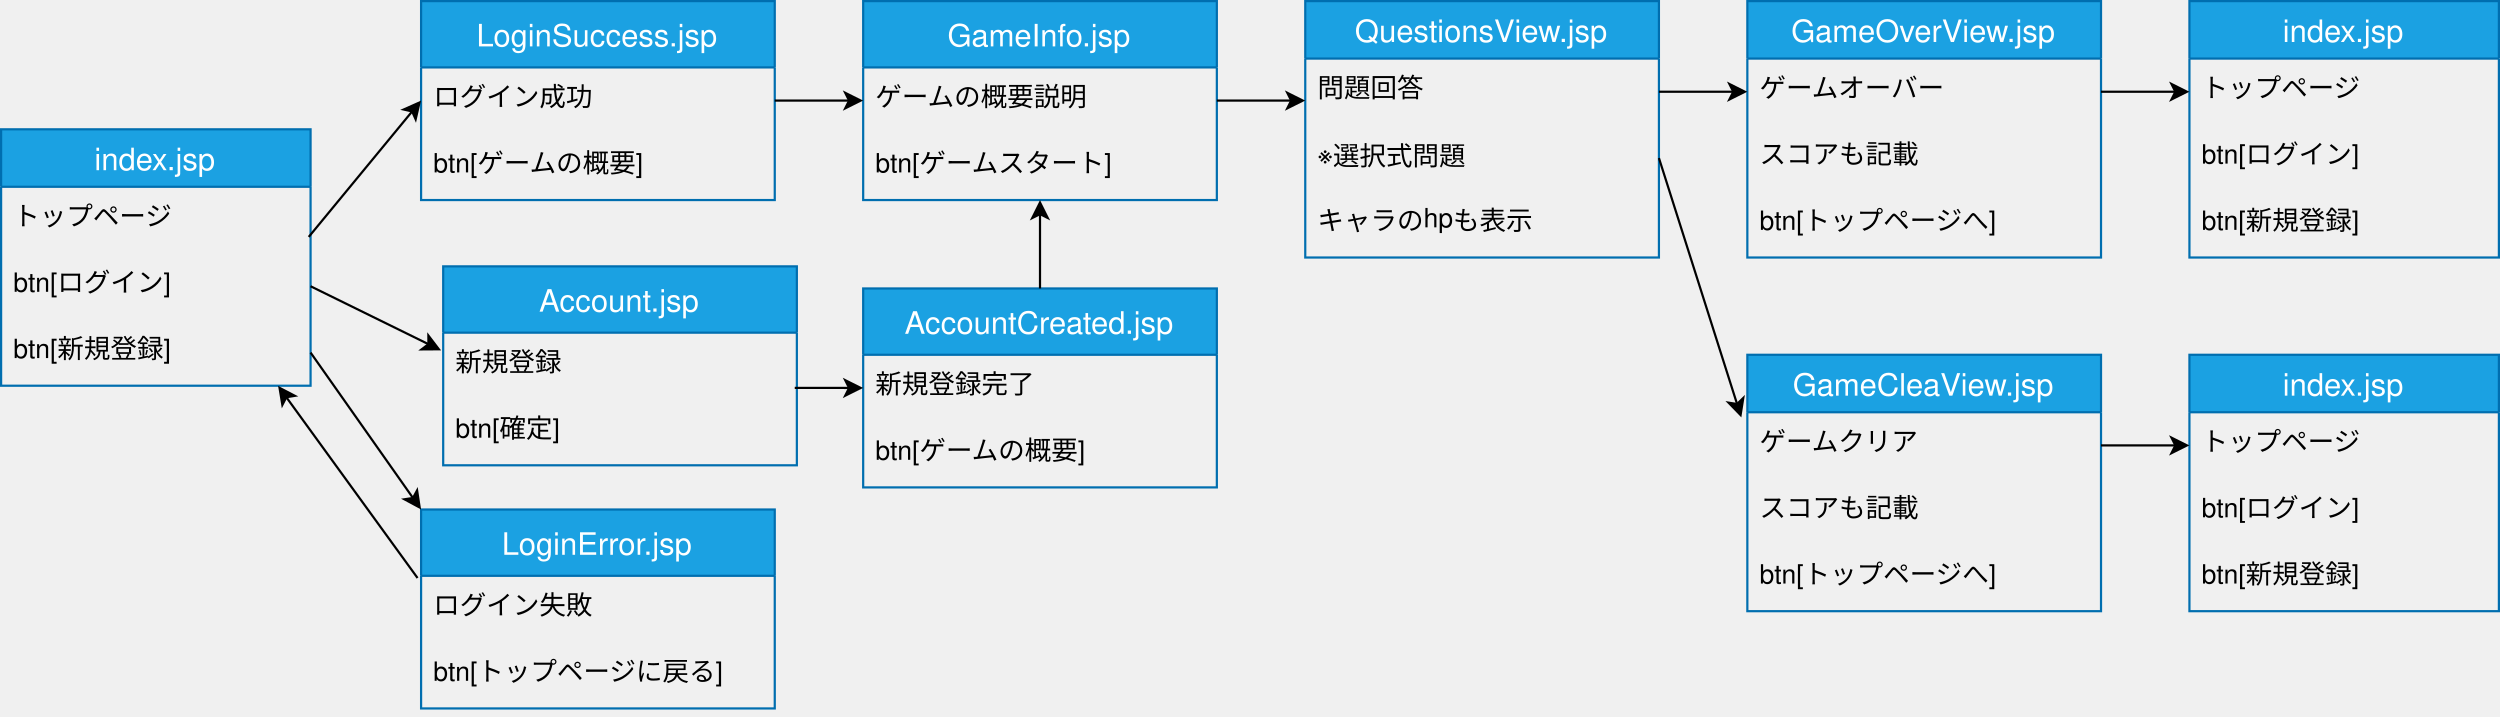
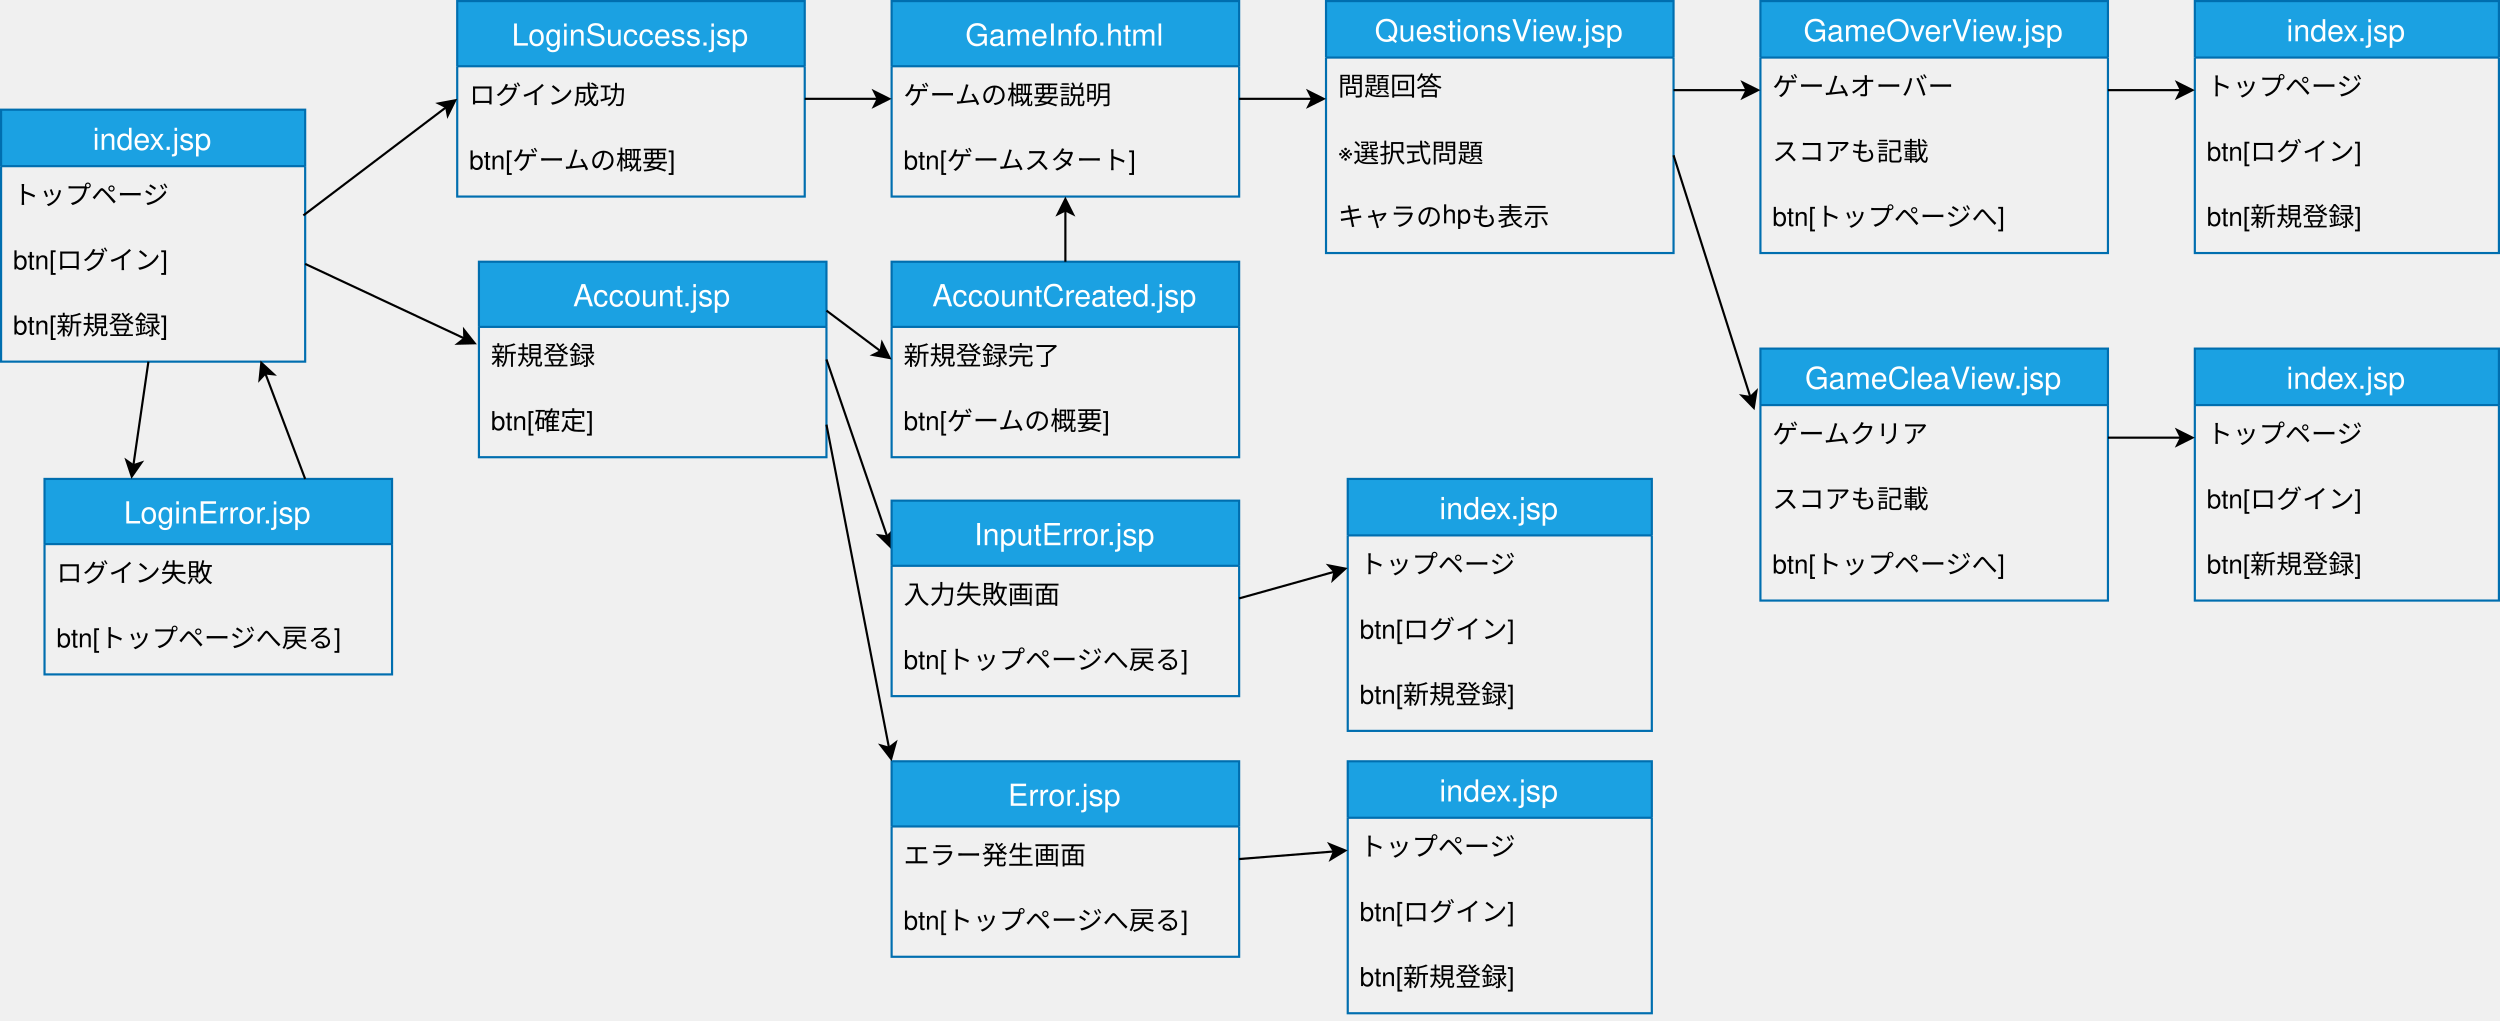
- <svg xmlns="http://www.w3.org/2000/svg" version="1.1" width="1131px" height="324px" viewBox="-0.5 -0.5 1131 324" content="&lt;mxfile&gt;&lt;diagram id=&quot;4QZ5qseXHKDJ58kuWKkK&quot; name=&quot;ページ1&quot;&gt;7V1tc6I6FP41+dgOIbx+BKu9O9O9u/d25r582qGaKneROIhV99ffBBIVAooF0e6m05kmhwTJeU7ynHNILECD+eYxCRazz2SCI6Brkw1AD0DXoWXr9A+TbHOJ7di5YJqEE95oL3gOf2Au1Lh0FU7wMpdxUUpIlIaLZaH3mMQxHqcFWZAkZF1s9kqi4qcugimWBM/jIJKlf4eTdJZLHd3ey3/D4XQmPhlabn7lJRh/nyZkFfPPAzoaZT/55Xkg7sVHtZwFE7I+EKEhQIOEkDQvzTcDHDHdCrXl/UY1V3fPneA4bdLByDu8BdGKDz2MJ3hz/99ywR8w3QqlLNfhPApiWvNfSZw+8ysarY9nYTR5CrZkxT51mVItiJo/I0n4g7YPInoJUgG9nKQcc90qtHhmPfk9E7ykbb6KocCS6HOwKTR8CpapeBoSRcFiGb5kz8c6zoNkGsY+SVMy542CKJzGtDym98KJGFP+VNDIHjMh3/GARCTJxo80zRp6I9YyjKIDOXwJINb5HQ7kr9kPlcugcJzecJLizYGIg/SIyRynyZY24Vfv6KfnffiMgsjJ6+u9fUKDt5kVbZPPCz4nprub7+2CFrhpVJuJKZkJGCLg0F9HFBAvuLYoeLzgD7KCDnxHsik6/FTSdUxyIztQMxctF8E4jKdP+JWNzthL/uQDZiJC1foaZbNqFk4mOGY2QtIgDV52BrsgYZxmCjF9+kv1NtDuTWDSZxrQOtzX6S9rnlBkY/qYQZhhiKm1rTGzuILdVFiBlv1UWoHR2Ao46LrVDHOktYfckiB/SWOmrRxU70GAqvGCZwi8UaZHhXQLpM0ekbZrkbaAa2UAO8CzgDMCQxu4LvDpJRc4A+DrCum2SDs9Iu1ISD8RyovPq/EYL5e9kT7SFOk3In0Ii6TvaLKtWBW24nZgK24d5R9f+emaQX0C+gBDEzgecEdqeTi0AaexDWyL0/4U5F0sDxBKmB9wvs6W+4JHR20hNwEIvCFDnpGELtgCKm5oC77VJ/iyj//Hio44pGr4K8RrFRLeGDvsVvkzyaGTgBDK4QFb8V0z8xJd4EHmHzKJD9wh8xspbbiGWg8KkJuNMT8SAF5sQZDjAjDUATUz7v9DFtAzvvcyiE1GCwx9yQwU6K1Ar4oFLwa6HCIIJ+9BcL7I9HjujvxnC96K0z+VOdmkN4DvKfzb4V8VIV4Mf9ntz0LEYZKQRAWIN+YCSAEigj1GiOIdxtkhopmtCzDLL5ksYawWiEMrcBubwRViRP1ojHj+CwHOID5PHPgi1nR8FT62Now+40fWtGQY3nhMVnR0CQ5SPFHsUc8RR1jlcuxRih/1XrkDVXBHg9cNjDuGWWiZeZbCNVJLRGkS3iZ3yLsNVH7xquj3ShBygvExmOMv9GlVfvEGgwvjmvnFiu0HpxYJGmR45UuutpeopeJwqbjp1GPFlgSBvisKSIAuLnFmcIDrsAJLRroK9Hag95l6rNid0EFkSQvKTWhrBn1mICs2HjA3YRDhQLkJH8BN0I0+/QRhcef5CSMh8fYkopaIwyXi7FRTn+4BknOQyj24Buh9ugdIzi8q9+A2zKBP9wDJiUN1YuUW/QKrQfrgYudVkJxpVAdW2i8Nu8l3kydWkJxgVEdWesS6zzMrqP54kjq00gPWfZ5aQXI2UFH+R6D8ylTA5Ti/Zuui4vx2a4Pd2AyuwflytlBxfo9Y98n54r6K86+DdZ+cb0AJLTyZYkHnHJFZOhd8TceVbP/hCs4q/7IKVSOvPmwOLz5sRW0Tplm3e9c1eD3vaZsWr++7ssphz684CenYGDVnsgo6rt/Ox0dIVsmYD5EHMNT1mGLeiq9vbPBHMUpwFKThGy7cuwoB3vUrs8E9de/yNbuvlyiBmD8m71XCcfcYzaBF50LLIYIFeMzj4AhzuNPuqUtUtAndsk9YRT2OWbsy7I3AtWRwTbNrdBvPL3nj3AVBKM7Jd+u+kZptWc2wp0mkl76jBVmlSZQ/VBeTKIkN9/e3T0hbPMbfviy/oXW4vbsmqCcX2pawworpI6ZU/9OnWv3yQYYLL2zQLmKg2c4puqtavtpCUzHlBH3cCjRyUPfTzIwqYhH571tRv/ym9adRv7D0gvqdq/H6e9egbDkpaFtDqKG+7x3XPNQ5pC6X3u1CVBfXVDnhzWZNBWz21VCTU1dsz9On+JWoUzM3luR8567oLg7NGHKy650nJ1jBA94gy5w4wBlKJvZL50aMm/6aHrM+D3Zq59t+f9So3MZRO2Ham0Gf52nMs1NkH8epcmVyNjoP4hsrWj9T0e8YfCEr1HnsVJPzs2sOgJ7I+Z28EXQulvcw+0getjTe7i21Jt1UckWgyB9fQO3yfip+uFv5p92f6pb4psLkav3TO1jKQu6ykn24qGbVN0U3eDv3y/sdJzDPJ+BtuJ/1W69stt3e9/gpfddTHmVrZHv1KN+bJZVfnjqNk0dd+ZX1maASD59+C1vxGjb/vorunU1a3f+zh5yY9/9RAw3/Bw==&lt;/diagram&gt;&lt;/mxfile&gt;" style="background-color: rgb(255, 255, 255);">
+ <svg xmlns="http://www.w3.org/2000/svg" version="1.1" width="1151px" height="470px" viewBox="-0.5 -0.5 1151 470" content="&lt;mxfile&gt;&lt;diagram id=&quot;4QZ5qseXHKDJ58kuWKkK&quot; name=&quot;ページ1&quot;&gt;7V1tc6M2EP41fEzGvMNH7NjpzeR612am1366IbZi08PII+PEvl9fCSQbLBFDAJlclfFMkBAY7bPaZ7VoZc2crPf3KNysPsMFiDVjtNhr5p1mGLpl+/gfqTnkNZZj5RVLFC1oo1PFY/QT0MoRrd1FC7DN62hVCmGcRptt6eo5TBIwT0t1IULwtdzsGcblb92ES8BVPM7DmK/9Fi3SVV7rGe6p/jcQLVfsm3WHdvgpnP9YIrhL6PdphjnL/vLT65Ddi/ZquwoX8LVQZU41c4IgTPOj9X4CYiJbJrb8ulnF2eNzI5CkdS6gsLyE8Y52PUoWYH/773ZDHzA9MKFsX6N1HCa4NH6GSfpIz4xweb6K4sVDeIA78q3bFEuBlcYriKKfuH0Y41M6rsCnUUoxN5xSi0dyJb0nAlvc5ivrin5W9Tnclxo+hNuUPQ2M43CzjZ6y5yMXrkO0jJIxTFO4po3COFom+HiO7wUQ61P+VLqVPSaCP8AExhBl/TdHI2cazEjLKI4L9fpTqAOD3qFQ/5z94XoeFIrTC0Ap2BeqKEj3AK5Big64CT17YzKNoSNKN2n59aSfukXrVmXdpOOCjonl8eYnvcAHVDXEamJzaqJNTc3DH48dmPTAd9lBQA/Gk+zA0MYep1O4+ykn6wTmSlYQM63absJ5lCwfwDPpnXWq+ZN2mFRBLNbnOBtVq2ixAAnREZiGafh0VNgNjJI0E4g9xh8st8no1tZs/EwTXNZPZfwhzRFGNsGPGUYZhgBr2ysgGlfSG4EWjLI/oRZYtbWAgm449TBnutEGcoeD/ClNiLRyUIM7BuqIHgQWw9vM5KiQboG0LRFptxJpR/OdDGBPCxzNm2lTV/N9bYxP+Zo30caGQrot0p5EpD0O6QeIefFxN5+D7VYa6ZsjRfq1SF/Xy6TvCTjfEeiK34Gu+FWU/7blxzYD+wT4Aaa25gWaP1PmoagDXm0dOJSH/SXIuzAPus5hXuB8g5j7kkeHdSFXAV0LpgR5QhIGYwtdcUNb8B2Z4PM+/h873OMIi+GvCLyqKeHA2OFo5RuSQycTQp2fHhCL79uZl+hrgU78Q1Iz1vwp8RsxbfiWsgclyO3amL8xAezNIPDzAm1qaFjNqP+vkwk94fsgg9gmtEDQ59RAgd4KdNFcsDfQ+SkCc/LuGOezSE/gH8l/taGtKP3jOi8b9JY2DhT+7fAXzRB7w593+7Mp4hQhiNQEcWAuwA3+9pIPcCzLmCGyiHTjKaKd2QU9iy/ZJGCsDERRC/zaanCFOaLx5hyx+QuBnEGoI+FlrkVOJGM1fWytGDLnj6TpmWIE8znc4d4hEKZgodijmiPeYJX+2ONs/mhI5Q5TwB01XjcQ7phmU8vMs2SukTIRZ4NwmNzBrzZQ8cWroi+VIPgA4324Bl/w06r44gAnF9Y144uC5QeXjASeZATnp/zRqUaZiqKpGHToUbAkgaHvswOTgc5OUWbwNN8jByQY6SvQ24EuM/QoWJ3QzcxSuQlt1UBmBFKw8IC4CZMYhMpN+ABugmHJ9BOYxjXzE2asJjiRiDIRRRPRONQk0z0w+Rikcg+uAbpM98Dk44vKPRiGGsh0D0w+cKgyVoboFzg1wge95auYfKRRJay0Nw3HwTfIjBWTDzCqlBWJWMvMWTGr05NU0ooErGVmrZh8NFBR/kegfGEooD/Or1i6qDi/nW1wa6vBNTifjxYqzpeItUzOZ/dVnH8drGVyvqVzaIHFEjA6p4is0jXja9wvdPibCjgr/EMKWIy0eLcvnrw7sNI+SrPLbn3fouX8Std2aPl0KSkUr/wKUIT7Rqg5qxPQcfVyPtpDuENz2kU6gcGuxxLQVtS+kc6/iRECcZhGL6B0bxEC9NKvRAdP1H2M15xvL8FukT8mveoMx+Nj1IPWbAothUgvwWO/DQ5Th5vRLXaJyjphOO4FrajGMWt3DnstcB0eXNvuGt3a44tfOFd3fN0adkmc7xZlLam5vNR0SWPCOF9c75yNifyhuDHB3ejGOBtdhl1vdAUIhYdCM0oc7cYfSiz/95dP5mhzn3z/sv1uvkaHm+b60GZQNrTRLVVIF4w8Nhrljzyx+PkciJ5tou6WMRi53iWmFFm+ttAIhjdjnqFAw88Hf5mRIeIkFjofivj5l7S/jPiZppfE713NJXivDSKuclHYNUV969lmWdy+Z14QeEMb1CC3RmCbfB4d92rg8MEtsirqU/IMbzNIZMRBB5xYM6g46DsXTneRV2Px8bB3JleQg0ALJllwxdO8Kadi/+vwiTXonXzs6lDZpcVxpyVUs/M2nlos014NZKbc2I2jaB/HeRKws9V5YKC2oI2Ggn5H50uBo87nSBVhQbciR/RC4OLijXSvXizlHfENW0Z8saXydq+pFSGsM1dEZyHmHsTOL7mi+d8q8Xtgid83+qhiWMtwUW3RZtI1XuApv6OAud14n1mp7mf16iyXrMgfBzSR3w+UR9kaWakeZTfRUGOQLiUTfelFgXktn9KR4bxfeNEpwMC4BIJQXpdlL3j37Ri9OEVnPpFp9eaKOgZnBz8lm12qdlPryS3ijKZA7+qG7UxdolPkiPbDsTUPs6TNttIeC3ZOI26SRd0k/07lMV7WgSqjcgU3yXlzPxy1l9qgFEOml+Xw/rOijA9AGVZd69EJZVRukhIwu0F36M2tRD6hDihl+DPFHc1NhDMc7uhrtxTFHd0rhlTuuOKCmZbT88ZzRsHypSokOp+esxcaKiut/9UYrTi61h7ZvWWluRV7laistK5tcD4gK22wzKw0l4/7qKw0iVhL/fVEPnKjstIkYi0zK81VP5f8MTlfODHvj/PVzyXLsg3WcDhf/WDyVbGWyvnqJ5OvirVUzv/I+V9NIyrsNWQp50XWggf3I6d6NZa0IPMx9xu6lzQuIgjT4jIGFG5Wn+ECkBb/AQ==&lt;/diagram&gt;&lt;/mxfile&gt;" style="background-color: rgb(255, 255, 255);">
  <defs>
-     <clipPath id="mx-clip-4-89-132-30-0">
-       <rect x="4" y="89" width="132" height="30" />
-     </clipPath>
-     <clipPath id="mx-clip-4-119-132-30-0">
-       <rect x="4" y="119" width="132" height="30" />
-     </clipPath>
-     <clipPath id="mx-clip-4-149-132-30-0">
-       <rect x="4" y="149" width="132" height="30" />
-     </clipPath>
-     <clipPath id="mx-clip-194-35-152-30-0">
-       <rect x="194" y="35" width="152" height="30" />
-     </clipPath>
-     <clipPath id="mx-clip-194-65-152-30-0">
-       <rect x="194" y="65" width="152" height="30" />
-     </clipPath>
-     <clipPath id="mx-clip-594-31-152-30-0">
-       <rect x="594" y="31" width="152" height="30" />
-     </clipPath>
-     <clipPath id="mx-clip-594-61-152-30-0">
-       <rect x="594" y="61" width="152" height="30" />
-     </clipPath>
-     <clipPath id="mx-clip-594-91-152-30-0">
-       <rect x="594" y="91" width="152" height="30" />
-     </clipPath>
-     <clipPath id="mx-clip-194-265-152-30-0">
-       <rect x="194" y="265" width="152" height="30" />
-     </clipPath>
-     <clipPath id="mx-clip-194-295-152-30-0">
-       <rect x="194" y="295" width="152" height="30" />
-     </clipPath>
-     <clipPath id="mx-clip-394-165-152-30-0">
-       <rect x="394" y="165" width="152" height="30" />
-     </clipPath>
-     <clipPath id="mx-clip-394-195-152-30-0">
-       <rect x="394" y="195" width="152" height="30" />
-     </clipPath>
-     <clipPath id="mx-clip-794-31-152-30-0">
-       <rect x="794" y="31" width="152" height="30" />
-     </clipPath>
-     <clipPath id="mx-clip-794-61-152-30-0">
-       <rect x="794" y="61" width="152" height="30" />
-     </clipPath>
-     <clipPath id="mx-clip-794-91-152-30-0">
-       <rect x="794" y="91" width="152" height="30" />
-     </clipPath>
-     <clipPath id="mx-clip-794-191-152-30-0">
-       <rect x="794" y="191" width="152" height="30" />
-     </clipPath>
-     <clipPath id="mx-clip-794-221-152-30-0">
-       <rect x="794" y="221" width="152" height="30" />
-     </clipPath>
-     <clipPath id="mx-clip-794-251-152-30-0">
-       <rect x="794" y="251" width="152" height="30" />
-     </clipPath>
-     <clipPath id="mx-clip-994-31-132-30-0">
-       <rect x="994" y="31" width="132" height="30" />
-     </clipPath>
-     <clipPath id="mx-clip-994-61-132-30-0">
-       <rect x="994" y="61" width="132" height="30" />
-     </clipPath>
-     <clipPath id="mx-clip-994-91-132-30-0">
-       <rect x="994" y="91" width="132" height="30" />
-     </clipPath>
-     <clipPath id="mx-clip-994-191-132-30-0">
-       <rect x="994" y="191" width="132" height="30" />
-     </clipPath>
-     <clipPath id="mx-clip-994-221-132-30-0">
-       <rect x="994" y="221" width="132" height="30" />
-     </clipPath>
-     <clipPath id="mx-clip-994-251-132-30-0">
-       <rect x="994" y="251" width="132" height="30" />
-     </clipPath>
-     <clipPath id="mx-clip-394-35-152-30-0">
-       <rect x="394" y="35" width="152" height="30" />
-     </clipPath>
-     <clipPath id="mx-clip-394-65-152-30-0">
-       <rect x="394" y="65" width="152" height="30" />
-     </clipPath>
-     <clipPath id="mx-clip-204-155-152-30-0">
-       <rect x="204" y="155" width="152" height="30" />
-     </clipPath>
-     <clipPath id="mx-clip-204-185-152-30-0">
-       <rect x="204" y="185" width="152" height="30" />
+     <clipPath id="mx-clip-4-81-132-30-0">
+       <rect x="4" y="81" width="132" height="30" />
+     </clipPath>
+     <clipPath id="mx-clip-4-111-132-30-0">
+       <rect x="4" y="111" width="132" height="30" />
+     </clipPath>
+     <clipPath id="mx-clip-4-141-132-30-0">
+       <rect x="4" y="141" width="132" height="30" />
+     </clipPath>
+     <clipPath id="mx-clip-214-35-152-30-0">
+       <rect x="214" y="35" width="152" height="30" />
+     </clipPath>
+     <clipPath id="mx-clip-214-65-152-30-0">
+       <rect x="214" y="65" width="152" height="30" />
+     </clipPath>
+     <clipPath id="mx-clip-614-31-152-30-0">
+       <rect x="614" y="31" width="152" height="30" />
+     </clipPath>
+     <clipPath id="mx-clip-614-61-152-30-0">
+       <rect x="614" y="61" width="152" height="30" />
+     </clipPath>
+     <clipPath id="mx-clip-614-91-152-30-0">
+       <rect x="614" y="91" width="152" height="30" />
+     </clipPath>
+     <clipPath id="mx-clip-24-255-152-30-0">
+       <rect x="24" y="255" width="152" height="30" />
+     </clipPath>
+     <clipPath id="mx-clip-24-285-152-30-0">
+       <rect x="24" y="285" width="152" height="30" />
+     </clipPath>
+     <clipPath id="mx-clip-414-155-152-30-0">
+       <rect x="414" y="155" width="152" height="30" />
+     </clipPath>
+     <clipPath id="mx-clip-414-185-152-30-0">
+       <rect x="414" y="185" width="152" height="30" />
+     </clipPath>
+     <clipPath id="mx-clip-814-31-152-30-0">
+       <rect x="814" y="31" width="152" height="30" />
+     </clipPath>
+     <clipPath id="mx-clip-814-61-152-30-0">
+       <rect x="814" y="61" width="152" height="30" />
+     </clipPath>
+     <clipPath id="mx-clip-814-91-152-30-0">
+       <rect x="814" y="91" width="152" height="30" />
+     </clipPath>
+     <clipPath id="mx-clip-814-191-152-30-0">
+       <rect x="814" y="191" width="152" height="30" />
+     </clipPath>
+     <clipPath id="mx-clip-814-221-152-30-0">
+       <rect x="814" y="221" width="152" height="30" />
+     </clipPath>
+     <clipPath id="mx-clip-814-251-152-30-0">
+       <rect x="814" y="251" width="152" height="30" />
+     </clipPath>
+     <clipPath id="mx-clip-1014-31-132-30-0">
+       <rect x="1014" y="31" width="132" height="30" />
+     </clipPath>
+     <clipPath id="mx-clip-1014-61-132-30-0">
+       <rect x="1014" y="61" width="132" height="30" />
+     </clipPath>
+     <clipPath id="mx-clip-1014-91-132-30-0">
+       <rect x="1014" y="91" width="132" height="30" />
+     </clipPath>
+     <clipPath id="mx-clip-1014-191-132-30-0">
+       <rect x="1014" y="191" width="132" height="30" />
+     </clipPath>
+     <clipPath id="mx-clip-1014-221-132-30-0">
+       <rect x="1014" y="221" width="132" height="30" />
+     </clipPath>
+     <clipPath id="mx-clip-1014-251-132-30-0">
+       <rect x="1014" y="251" width="132" height="30" />
+     </clipPath>
+     <clipPath id="mx-clip-414-35-152-30-0">
+       <rect x="414" y="35" width="152" height="30" />
+     </clipPath>
+     <clipPath id="mx-clip-414-65-152-30-0">
+       <rect x="414" y="65" width="152" height="30" />
+     </clipPath>
+     <clipPath id="mx-clip-224-155-152-30-0">
+       <rect x="224" y="155" width="152" height="30" />
+     </clipPath>
+     <clipPath id="mx-clip-224-185-152-30-0">
+       <rect x="224" y="185" width="152" height="30" />
+     </clipPath>
+     <clipPath id="mx-clip-414-265-152-30-0">
+       <rect x="414" y="265" width="152" height="30" />
+     </clipPath>
+     <clipPath id="mx-clip-414-295-152-30-0">
+       <rect x="414" y="295" width="152" height="30" />
+     </clipPath>
+     <clipPath id="mx-clip-414-385-152-30-0">
+       <rect x="414" y="385" width="152" height="30" />
+     </clipPath>
+     <clipPath id="mx-clip-414-415-152-30-0">
+       <rect x="414" y="415" width="152" height="30" />
+     </clipPath>
+     <clipPath id="mx-clip-624-251-132-30-0">
+       <rect x="624" y="251" width="132" height="30" />
+     </clipPath>
+     <clipPath id="mx-clip-624-281-132-30-0">
+       <rect x="624" y="281" width="132" height="30" />
+     </clipPath>
+     <clipPath id="mx-clip-624-311-132-30-0">
+       <rect x="624" y="311" width="132" height="30" />
+     </clipPath>
+     <clipPath id="mx-clip-624-381-132-30-0">
+       <rect x="624" y="381" width="132" height="30" />
+     </clipPath>
+     <clipPath id="mx-clip-624-411-132-30-0">
+       <rect x="624" y="411" width="132" height="30" />
+     </clipPath>
+     <clipPath id="mx-clip-624-441-132-30-0">
+       <rect x="624" y="441" width="132" height="30" />
    </clipPath>
  </defs>
  <g>
-     <path d="M 0 84 L 0 58 L 140 58 L 140 84" fill="#1ba1e2" stroke="#006eaf" stroke-miterlimit="10" pointer-events="all" />
-     <path d="M 0 84 L 0 174 L 140 174 L 140 84" fill="none" stroke="#006eaf" stroke-miterlimit="10" pointer-events="none" />
-     <path d="M 0 84 L 140 84" fill="none" stroke="#006eaf" stroke-miterlimit="10" pointer-events="none" />
-     <g fill="#ffffff" font-family="Helvetica" pointer-events="none" text-anchor="middle" font-size="14px">
-       <text x="69.5" y="76.5">index.jsp</text>
-     </g>
-     <g fill="#000000" font-family="Helvetica" pointer-events="none" clip-path="url(#mx-clip-4-89-132-30-0)" font-size="12px">
-       <text x="5.5" y="101.5">トップページ</text>
-     </g>
-     <g fill="#000000" font-family="Helvetica" pointer-events="none" clip-path="url(#mx-clip-4-119-132-30-0)" font-size="12px">
-       <text x="5.5" y="131.5">btn[ログイン]</text>
-     </g>
-     <g fill="#000000" font-family="Helvetica" pointer-events="none" clip-path="url(#mx-clip-4-149-132-30-0)" font-size="12px">
-       <text x="5.5" y="161.5">btn[新規登録]</text>
-     </g>
-     <path d="M 190 30 L 190 0 L 350 0 L 350 30" fill="#1ba1e2" stroke="#006eaf" stroke-miterlimit="10" pointer-events="none" />
-     <path d="M 190 30 L 190 90 L 350 90 L 350 30" fill="none" stroke="#006eaf" stroke-miterlimit="10" pointer-events="none" />
-     <path d="M 190 30 L 350 30" fill="none" stroke="#006eaf" stroke-miterlimit="10" pointer-events="none" />
-     <g fill="#ffffff" font-family="Helvetica" pointer-events="none" text-anchor="middle" font-size="14px">
-       <text x="269.5" y="20.5">LoginSuccess.jsp</text>
-     </g>
-     <g fill="#000000" font-family="Helvetica" pointer-events="none" clip-path="url(#mx-clip-194-35-152-30-0)" font-size="12px">
-       <text x="195.5" y="47.5">ログイン成功</text>
-     </g>
-     <g fill="#000000" font-family="Helvetica" pointer-events="none" clip-path="url(#mx-clip-194-65-152-30-0)" font-size="12px">
-       <text x="195.5" y="77.5">btn[ゲームの概要]</text>
-     </g>
-     <path d="M 590 26 L 590 0 L 750 0 L 750 26" fill="#1ba1e2" stroke="#006eaf" stroke-miterlimit="10" pointer-events="none" />
-     <path d="M 590 26 L 590 116 L 750 116 L 750 26" fill="none" stroke="#006eaf" stroke-miterlimit="10" pointer-events="none" />
-     <path d="M 590 26 L 750 26" fill="none" stroke="#006eaf" stroke-miterlimit="10" pointer-events="none" />
-     <g fill="#ffffff" font-family="Helvetica" pointer-events="none" text-anchor="middle" font-size="14px">
-       <text x="669.5" y="18.5">QuestionsView.jsp</text>
-     </g>
-     <g fill="#000000" font-family="Helvetica" pointer-events="none" clip-path="url(#mx-clip-594-31-152-30-0)" font-size="12px">
-       <text x="595.5" y="43.5">問題回答</text>
-     </g>
-     <g fill="#000000" font-family="Helvetica" pointer-events="none" clip-path="url(#mx-clip-594-61-152-30-0)" font-size="12px">
-       <text x="595.5" y="73.5">※選択式問題</text>
-     </g>
-     <g fill="#000000" font-family="Helvetica" pointer-events="none" clip-path="url(#mx-clip-594-91-152-30-0)" font-size="12px">
-       <text x="595.5" y="103.5">キャラのhpも表示</text>
-     </g>
-     <path d="M 190 260 L 190 230 L 350 230 L 350 260" fill="#1ba1e2" stroke="#006eaf" stroke-miterlimit="10" pointer-events="none" />
-     <path d="M 190 260 L 190 320 L 350 320 L 350 260" fill="none" stroke="#006eaf" stroke-miterlimit="10" pointer-events="none" />
-     <path d="M 190 260 L 350 260" fill="none" stroke="#006eaf" stroke-miterlimit="10" pointer-events="none" />
-     <g fill="#ffffff" font-family="Helvetica" pointer-events="none" text-anchor="middle" font-size="14px">
-       <text x="269.5" y="250.5">LoginError.jsp</text>
-     </g>
-     <g fill="#000000" font-family="Helvetica" pointer-events="none" clip-path="url(#mx-clip-194-265-152-30-0)" font-size="12px">
-       <text x="195.5" y="277.5">ログイン失敗</text>
-     </g>
-     <g fill="#000000" font-family="Helvetica" pointer-events="none" clip-path="url(#mx-clip-194-295-152-30-0)" font-size="12px">
-       <text x="195.5" y="307.5">btn[トップページに戻る]</text>
-     </g>
-     <path d="M 390 160 L 390 130 L 550 130 L 550 160" fill="#1ba1e2" stroke="#006eaf" stroke-miterlimit="10" pointer-events="none" />
-     <path d="M 390 160 L 390 220 L 550 220 L 550 160" fill="none" stroke="#006eaf" stroke-miterlimit="10" pointer-events="none" />
-     <path d="M 390 160 L 550 160" fill="none" stroke="#006eaf" stroke-miterlimit="10" pointer-events="none" />
-     <g fill="#ffffff" font-family="Helvetica" pointer-events="none" text-anchor="middle" font-size="14px">
-       <text x="469.5" y="150.5">AccountCreated.jsp</text>
-     </g>
-     <g fill="#000000" font-family="Helvetica" pointer-events="none" clip-path="url(#mx-clip-394-165-152-30-0)" font-size="12px">
-       <text x="395.5" y="177.5">新規登録完了</text>
-     </g>
-     <g fill="#000000" font-family="Helvetica" pointer-events="none" clip-path="url(#mx-clip-394-195-152-30-0)" font-size="12px">
-       <text x="395.5" y="207.5">btn[ゲームの概要]</text>
-     </g>
-     <path d="M 790 26 L 790 0 L 950 0 L 950 26" fill="#1ba1e2" stroke="#006eaf" stroke-miterlimit="10" pointer-events="none" />
-     <path d="M 790 26 L 790 116 L 950 116 L 950 26" fill="none" stroke="#006eaf" stroke-miterlimit="10" pointer-events="none" />
-     <path d="M 790 26 L 950 26" fill="none" stroke="#006eaf" stroke-miterlimit="10" pointer-events="none" />
-     <g fill="#ffffff" font-family="Helvetica" pointer-events="none" text-anchor="middle" font-size="14px">
-       <text x="869.5" y="18.5">GameOverView.jsp</text>
-     </g>
-     <g fill="#000000" font-family="Helvetica" pointer-events="none" clip-path="url(#mx-clip-794-31-152-30-0)" font-size="12px">
-       <text x="795.5" y="43.5">ゲームオーバー</text>
-     </g>
-     <g fill="#000000" font-family="Helvetica" pointer-events="none" clip-path="url(#mx-clip-794-61-152-30-0)" font-size="12px">
-       <text x="795.5" y="73.5">スコアも記載</text>
-     </g>
-     <g fill="#000000" font-family="Helvetica" pointer-events="none" clip-path="url(#mx-clip-794-91-152-30-0)" font-size="12px">
-       <text x="795.5" y="103.5">btn[トップページへ]</text>
-     </g>
-     <path d="M 790 186 L 790 160 L 950 160 L 950 186" fill="#1ba1e2" stroke="#006eaf" stroke-miterlimit="10" pointer-events="none" />
-     <path d="M 790 186 L 790 276 L 950 276 L 950 186" fill="none" stroke="#006eaf" stroke-miterlimit="10" pointer-events="none" />
-     <path d="M 790 186 L 950 186" fill="none" stroke="#006eaf" stroke-miterlimit="10" pointer-events="none" />
-     <g fill="#ffffff" font-family="Helvetica" pointer-events="none" text-anchor="middle" font-size="14px">
-       <text x="869.5" y="178.5">GameCleaView.jsp</text>
-     </g>
-     <g fill="#000000" font-family="Helvetica" pointer-events="none" clip-path="url(#mx-clip-794-191-152-30-0)" font-size="12px">
-       <text x="795.5" y="203.5">ゲームクリア</text>
-     </g>
-     <g fill="#000000" font-family="Helvetica" pointer-events="none" clip-path="url(#mx-clip-794-221-152-30-0)" font-size="12px">
-       <text x="795.5" y="233.5">スコアも記載</text>
-     </g>
-     <g fill="#000000" font-family="Helvetica" pointer-events="none" clip-path="url(#mx-clip-794-251-152-30-0)" font-size="12px">
-       <text x="795.5" y="263.5">btn[トップページへ]</text>
-     </g>
-     <path d="M 990 26 L 990 0 L 1130 0 L 1130 26" fill="#1ba1e2" stroke="#006eaf" stroke-miterlimit="10" pointer-events="none" />
-     <path d="M 990 26 L 990 116 L 1130 116 L 1130 26" fill="none" stroke="#006eaf" stroke-miterlimit="10" pointer-events="none" />
-     <path d="M 990 26 L 1130 26" fill="none" stroke="#006eaf" stroke-miterlimit="10" pointer-events="none" />
-     <g fill="#ffffff" font-family="Helvetica" pointer-events="none" text-anchor="middle" font-size="14px">
-       <text x="1059.5" y="18.5">index.jsp</text>
-     </g>
-     <g fill="#000000" font-family="Helvetica" pointer-events="none" clip-path="url(#mx-clip-994-31-132-30-0)" font-size="12px">
-       <text x="995.5" y="43.5">トップページ</text>
-     </g>
-     <g fill="#000000" font-family="Helvetica" pointer-events="none" clip-path="url(#mx-clip-994-61-132-30-0)" font-size="12px">
-       <text x="995.5" y="73.5">btn[ログイン]</text>
-     </g>
-     <g fill="#000000" font-family="Helvetica" pointer-events="none" clip-path="url(#mx-clip-994-91-132-30-0)" font-size="12px">
-       <text x="995.5" y="103.5">btn[新規登録]</text>
-     </g>
-     <path d="M 990 186 L 990 160 L 1130 160 L 1130 186" fill="#1ba1e2" stroke="#006eaf" stroke-miterlimit="10" pointer-events="none" />
-     <path d="M 990 186 L 990 276 L 1130 276 L 1130 186" fill="none" stroke="#006eaf" stroke-miterlimit="10" pointer-events="none" />
-     <path d="M 990 186 L 1130 186" fill="none" stroke="#006eaf" stroke-miterlimit="10" pointer-events="none" />
-     <g fill="#ffffff" font-family="Helvetica" pointer-events="none" text-anchor="middle" font-size="14px">
-       <text x="1059.5" y="178.5">index.jsp</text>
-     </g>
-     <g fill="#000000" font-family="Helvetica" pointer-events="none" clip-path="url(#mx-clip-994-191-132-30-0)" font-size="12px">
-       <text x="995.5" y="203.5">トップページ</text>
-     </g>
-     <g fill="#000000" font-family="Helvetica" pointer-events="none" clip-path="url(#mx-clip-994-221-132-30-0)" font-size="12px">
-       <text x="995.5" y="233.5">btn[ログイン]</text>
-     </g>
-     <g fill="#000000" font-family="Helvetica" pointer-events="none" clip-path="url(#mx-clip-994-251-132-30-0)" font-size="12px">
-       <text x="995.5" y="263.5">btn[新規登録]</text>
-     </g>
-     <path d="M 139.16 106.68 L 185.95 49.91" fill="none" stroke="#000000" stroke-miterlimit="10" pointer-events="none" />
-     <path d="M 189.29 45.86 L 187.54 53.49 L 185.95 49.91 L 182.14 49.04 Z" fill="#000000" stroke="#000000" stroke-miterlimit="10" pointer-events="none" />
-     <path d="M 140 129 L 193.32 155.2" fill="none" stroke="#000000" stroke-miterlimit="10" pointer-events="none" />
-     <path d="M 198.04 157.52 L 190.21 157.57 L 193.32 155.2 L 193.3 151.29 Z" fill="#000000" stroke="#000000" stroke-miterlimit="10" pointer-events="none" />
-     <path d="M 140 159 L 186.33 224.79" fill="none" stroke="#000000" stroke-miterlimit="10" pointer-events="none" />
-     <path d="M 189.36 229.09 L 182.46 225.38 L 186.33 224.79 L 188.19 221.35 Z" fill="#000000" stroke="#000000" stroke-miterlimit="10" pointer-events="none" />
-     <path d="M 750 41 L 783.63 41" fill="none" stroke="#000000" stroke-miterlimit="10" pointer-events="none" />
-     <path d="M 788.88 41 L 781.88 44.5 L 783.63 41 L 781.88 37.5 Z" fill="#000000" stroke="#000000" stroke-miterlimit="10" pointer-events="none" />
-     <path d="M 750 71 L 785.35 182.27" fill="none" stroke="#000000" stroke-miterlimit="10" pointer-events="none" />
-     <path d="M 786.94 187.27 L 781.49 181.66 L 785.35 182.27 L 788.16 179.54 Z" fill="#000000" stroke="#000000" stroke-miterlimit="10" pointer-events="none" />
-     <path d="M 950 41 L 983.63 41" fill="none" stroke="#000000" stroke-miterlimit="10" pointer-events="none" />
-     <path d="M 988.88 41 L 981.88 44.5 L 983.63 41 L 981.88 37.5 Z" fill="#000000" stroke="#000000" stroke-miterlimit="10" pointer-events="none" />
-     <path d="M 950 201 L 983.63 201" fill="none" stroke="#000000" stroke-miterlimit="10" pointer-events="none" />
-     <path d="M 988.88 201 L 981.88 204.5 L 983.63 201 L 981.88 197.5 Z" fill="#000000" stroke="#000000" stroke-miterlimit="10" pointer-events="none" />
-     <path d="M 188.4 260.99 L 129.04 179.21" fill="none" stroke="#000000" stroke-miterlimit="10" pointer-events="none" />
-     <path d="M 125.96 174.96 L 132.9 178.57 L 129.04 179.21 L 127.24 182.69 Z" fill="#000000" stroke="#000000" stroke-miterlimit="10" pointer-events="none" />
-     <path d="M 390 30 L 390 0 L 550 0 L 550 30" fill="#1ba1e2" stroke="#006eaf" stroke-miterlimit="10" pointer-events="none" />
-     <path d="M 390 30 L 390 90 L 550 90 L 550 30" fill="none" stroke="#006eaf" stroke-miterlimit="10" pointer-events="none" />
-     <path d="M 390 30 L 550 30" fill="none" stroke="#006eaf" stroke-miterlimit="10" pointer-events="none" />
-     <g fill="#ffffff" font-family="Helvetica" pointer-events="none" text-anchor="middle" font-size="14px">
-       <text x="469.5" y="20.5">GameInfo.jsp</text>
-     </g>
-     <g fill="#000000" font-family="Helvetica" pointer-events="none" clip-path="url(#mx-clip-394-35-152-30-0)" font-size="12px">
-       <text x="395.5" y="47.5">ゲームの概要説明</text>
-     </g>
-     <g fill="#000000" font-family="Helvetica" pointer-events="none" clip-path="url(#mx-clip-394-65-152-30-0)" font-size="12px">
-       <text x="395.5" y="77.5">btn[ゲームスタート]</text>
-     </g>
-     <path d="M 350 45 L 383.63 45" fill="none" stroke="#000000" stroke-miterlimit="10" pointer-events="none" />
-     <path d="M 388.88 45 L 381.88 48.5 L 383.63 45 L 381.88 41.5 Z" fill="#000000" stroke="#000000" stroke-miterlimit="10" pointer-events="none" />
-     <path d="M 470 130 L 470 96.37" fill="none" stroke="#000000" stroke-miterlimit="10" pointer-events="none" />
-     <path d="M 470 91.12 L 473.5 98.12 L 470 96.37 L 466.5 98.12 Z" fill="#000000" stroke="#000000" stroke-miterlimit="10" pointer-events="none" />
-     <path d="M 550 45 L 583.63 45" fill="none" stroke="#000000" stroke-miterlimit="10" pointer-events="none" />
-     <path d="M 588.88 45 L 581.88 48.5 L 583.63 45 L 581.88 41.5 Z" fill="#000000" stroke="#000000" stroke-miterlimit="10" pointer-events="none" />
-     <path d="M 200 150 L 200 120 L 360 120 L 360 150" fill="#1ba1e2" stroke="#006eaf" stroke-miterlimit="10" pointer-events="none" />
-     <path d="M 200 150 L 200 210 L 360 210 L 360 150" fill="none" stroke="#006eaf" stroke-miterlimit="10" pointer-events="none" />
-     <path d="M 200 150 L 360 150" fill="none" stroke="#006eaf" stroke-miterlimit="10" pointer-events="none" />
-     <g fill="#ffffff" font-family="Helvetica" pointer-events="none" text-anchor="middle" font-size="14px">
-       <text x="279.5" y="140.5">Account.jsp</text>
-     </g>
-     <g fill="#000000" font-family="Helvetica" pointer-events="none" clip-path="url(#mx-clip-204-155-152-30-0)" font-size="12px">
-       <text x="205.5" y="167.5">新規登録</text>
-     </g>
-     <g fill="#000000" font-family="Helvetica" pointer-events="none" clip-path="url(#mx-clip-204-185-152-30-0)" font-size="12px">
-       <text x="205.5" y="197.5">btn[確定]</text>
-     </g>
-     <path d="M 359.04 174.99 L 383.63 175" fill="none" stroke="#000000" stroke-miterlimit="10" pointer-events="none" />
-     <path d="M 388.88 175 L 381.88 178.5 L 383.63 175 L 381.88 171.5 Z" fill="#000000" stroke="#000000" stroke-miterlimit="10" pointer-events="none" />
+     <path d="M 0 76 L 0 50 L 140 50 L 140 76" fill="#1ba1e2" stroke="#006eaf" stroke-miterlimit="10" pointer-events="all" />
+     <path d="M 0 76 L 0 166 L 140 166 L 140 76" fill="none" stroke="#006eaf" stroke-miterlimit="10" pointer-events="none" />
+     <path d="M 0 76 L 140 76" fill="none" stroke="#006eaf" stroke-miterlimit="10" pointer-events="none" />
+     <g fill="#ffffff" font-family="Helvetica" pointer-events="none" text-anchor="middle" font-size="14px">
+       <text x="69.5" y="68.5">index.jsp</text>
+     </g>
+     <g fill="#000000" font-family="Helvetica" pointer-events="none" clip-path="url(#mx-clip-4-81-132-30-0)" font-size="12px">
+       <text x="5.5" y="93.5">トップページ</text>
+     </g>
+     <g fill="#000000" font-family="Helvetica" pointer-events="none" clip-path="url(#mx-clip-4-111-132-30-0)" font-size="12px">
+       <text x="5.5" y="123.5">btn[ログイン]</text>
+     </g>
+     <g fill="#000000" font-family="Helvetica" pointer-events="none" clip-path="url(#mx-clip-4-141-132-30-0)" font-size="12px">
+       <text x="5.5" y="153.5">btn[新規登録]</text>
+     </g>
+     <path d="M 210 30 L 210 0 L 370 0 L 370 30" fill="#1ba1e2" stroke="#006eaf" stroke-miterlimit="10" pointer-events="none" />
+     <path d="M 210 30 L 210 90 L 370 90 L 370 30" fill="none" stroke="#006eaf" stroke-miterlimit="10" pointer-events="none" />
+     <path d="M 210 30 L 370 30" fill="none" stroke="#006eaf" stroke-miterlimit="10" pointer-events="none" />
+     <g fill="#ffffff" font-family="Helvetica" pointer-events="none" text-anchor="middle" font-size="14px">
+       <text x="289.5" y="20.5">LoginSuccess.jsp</text>
+     </g>
+     <g fill="#000000" font-family="Helvetica" pointer-events="none" clip-path="url(#mx-clip-214-35-152-30-0)" font-size="12px">
+       <text x="215.5" y="47.5">ログイン成功</text>
+     </g>
+     <g fill="#000000" font-family="Helvetica" pointer-events="none" clip-path="url(#mx-clip-214-65-152-30-0)" font-size="12px">
+       <text x="215.5" y="77.5">btn[ゲームの概要]</text>
+     </g>
+     <path d="M 610 26 L 610 0 L 770 0 L 770 26" fill="#1ba1e2" stroke="#006eaf" stroke-miterlimit="10" pointer-events="none" />
+     <path d="M 610 26 L 610 116 L 770 116 L 770 26" fill="none" stroke="#006eaf" stroke-miterlimit="10" pointer-events="none" />
+     <path d="M 610 26 L 770 26" fill="none" stroke="#006eaf" stroke-miterlimit="10" pointer-events="none" />
+     <g fill="#ffffff" font-family="Helvetica" pointer-events="none" text-anchor="middle" font-size="14px">
+       <text x="689.5" y="18.5">QuestionsView.jsp</text>
+     </g>
+     <g fill="#000000" font-family="Helvetica" pointer-events="none" clip-path="url(#mx-clip-614-31-152-30-0)" font-size="12px">
+       <text x="615.5" y="43.5">問題回答</text>
+     </g>
+     <g fill="#000000" font-family="Helvetica" pointer-events="none" clip-path="url(#mx-clip-614-61-152-30-0)" font-size="12px">
+       <text x="615.5" y="73.5">※選択式問題</text>
+     </g>
+     <g fill="#000000" font-family="Helvetica" pointer-events="none" clip-path="url(#mx-clip-614-91-152-30-0)" font-size="12px">
+       <text x="615.5" y="103.5">キャラのhpも表示</text>
+     </g>
+     <path d="M 20 250 L 20 220 L 180 220 L 180 250" fill="#1ba1e2" stroke="#006eaf" stroke-miterlimit="10" pointer-events="none" />
+     <path d="M 20 250 L 20 310 L 180 310 L 180 250" fill="none" stroke="#006eaf" stroke-miterlimit="10" pointer-events="none" />
+     <path d="M 20 250 L 180 250" fill="none" stroke="#006eaf" stroke-miterlimit="10" pointer-events="none" />
+     <g fill="#ffffff" font-family="Helvetica" pointer-events="none" text-anchor="middle" font-size="14px">
+       <text x="99.5" y="240.5">LoginError.jsp</text>
+     </g>
+     <g fill="#000000" font-family="Helvetica" pointer-events="none" clip-path="url(#mx-clip-24-255-152-30-0)" font-size="12px">
+       <text x="25.5" y="267.5">ログイン失敗</text>
+     </g>
+     <g fill="#000000" font-family="Helvetica" pointer-events="none" clip-path="url(#mx-clip-24-285-152-30-0)" font-size="12px">
+       <text x="25.5" y="297.5">btn[トップページへ戻る]</text>
+     </g>
+     <path d="M 410 150 L 410 120 L 570 120 L 570 150" fill="#1ba1e2" stroke="#006eaf" stroke-miterlimit="10" pointer-events="none" />
+     <path d="M 410 150 L 410 210 L 570 210 L 570 150" fill="none" stroke="#006eaf" stroke-miterlimit="10" pointer-events="none" />
+     <path d="M 410 150 L 570 150" fill="none" stroke="#006eaf" stroke-miterlimit="10" pointer-events="none" />
+     <g fill="#ffffff" font-family="Helvetica" pointer-events="none" text-anchor="middle" font-size="14px">
+       <text x="489.5" y="140.5">AccountCreated.jsp</text>
+     </g>
+     <g fill="#000000" font-family="Helvetica" pointer-events="none" clip-path="url(#mx-clip-414-155-152-30-0)" font-size="12px">
+       <text x="415.5" y="167.5">新規登録完了</text>
+     </g>
+     <g fill="#000000" font-family="Helvetica" pointer-events="none" clip-path="url(#mx-clip-414-185-152-30-0)" font-size="12px">
+       <text x="415.5" y="197.5">btn[ゲームの概要]</text>
+     </g>
+     <path d="M 810 26 L 810 0 L 970 0 L 970 26" fill="#1ba1e2" stroke="#006eaf" stroke-miterlimit="10" pointer-events="none" />
+     <path d="M 810 26 L 810 116 L 970 116 L 970 26" fill="none" stroke="#006eaf" stroke-miterlimit="10" pointer-events="none" />
+     <path d="M 810 26 L 970 26" fill="none" stroke="#006eaf" stroke-miterlimit="10" pointer-events="none" />
+     <g fill="#ffffff" font-family="Helvetica" pointer-events="none" text-anchor="middle" font-size="14px">
+       <text x="889.5" y="18.5">GameOverView.jsp</text>
+     </g>
+     <g fill="#000000" font-family="Helvetica" pointer-events="none" clip-path="url(#mx-clip-814-31-152-30-0)" font-size="12px">
+       <text x="815.5" y="43.5">ゲームオーバー</text>
+     </g>
+     <g fill="#000000" font-family="Helvetica" pointer-events="none" clip-path="url(#mx-clip-814-61-152-30-0)" font-size="12px">
+       <text x="815.5" y="73.5">スコアも記載</text>
+     </g>
+     <g fill="#000000" font-family="Helvetica" pointer-events="none" clip-path="url(#mx-clip-814-91-152-30-0)" font-size="12px">
+       <text x="815.5" y="103.5">btn[トップページへ]</text>
+     </g>
+     <path d="M 810 186 L 810 160 L 970 160 L 970 186" fill="#1ba1e2" stroke="#006eaf" stroke-miterlimit="10" pointer-events="none" />
+     <path d="M 810 186 L 810 276 L 970 276 L 970 186" fill="none" stroke="#006eaf" stroke-miterlimit="10" pointer-events="none" />
+     <path d="M 810 186 L 970 186" fill="none" stroke="#006eaf" stroke-miterlimit="10" pointer-events="none" />
+     <g fill="#ffffff" font-family="Helvetica" pointer-events="none" text-anchor="middle" font-size="14px">
+       <text x="889.5" y="178.5">GameCleaView.jsp</text>
+     </g>
+     <g fill="#000000" font-family="Helvetica" pointer-events="none" clip-path="url(#mx-clip-814-191-152-30-0)" font-size="12px">
+       <text x="815.5" y="203.5">ゲームクリア</text>
+     </g>
+     <g fill="#000000" font-family="Helvetica" pointer-events="none" clip-path="url(#mx-clip-814-221-152-30-0)" font-size="12px">
+       <text x="815.5" y="233.5">スコアも記載</text>
+     </g>
+     <g fill="#000000" font-family="Helvetica" pointer-events="none" clip-path="url(#mx-clip-814-251-152-30-0)" font-size="12px">
+       <text x="815.5" y="263.5">btn[トップページへ]</text>
+     </g>
+     <path d="M 1010 26 L 1010 0 L 1150 0 L 1150 26" fill="#1ba1e2" stroke="#006eaf" stroke-miterlimit="10" pointer-events="none" />
+     <path d="M 1010 26 L 1010 116 L 1150 116 L 1150 26" fill="none" stroke="#006eaf" stroke-miterlimit="10" pointer-events="none" />
+     <path d="M 1010 26 L 1150 26" fill="none" stroke="#006eaf" stroke-miterlimit="10" pointer-events="none" />
+     <g fill="#ffffff" font-family="Helvetica" pointer-events="none" text-anchor="middle" font-size="14px">
+       <text x="1079.5" y="18.5">index.jsp</text>
+     </g>
+     <g fill="#000000" font-family="Helvetica" pointer-events="none" clip-path="url(#mx-clip-1014-31-132-30-0)" font-size="12px">
+       <text x="1015.5" y="43.5">トップページ</text>
+     </g>
+     <g fill="#000000" font-family="Helvetica" pointer-events="none" clip-path="url(#mx-clip-1014-61-132-30-0)" font-size="12px">
+       <text x="1015.5" y="73.5">btn[ログイン]</text>
+     </g>
+     <g fill="#000000" font-family="Helvetica" pointer-events="none" clip-path="url(#mx-clip-1014-91-132-30-0)" font-size="12px">
+       <text x="1015.5" y="103.5">btn[新規登録]</text>
+     </g>
+     <path d="M 1010 186 L 1010 160 L 1150 160 L 1150 186" fill="#1ba1e2" stroke="#006eaf" stroke-miterlimit="10" pointer-events="none" />
+     <path d="M 1010 186 L 1010 276 L 1150 276 L 1150 186" fill="none" stroke="#006eaf" stroke-miterlimit="10" pointer-events="none" />
+     <path d="M 1010 186 L 1150 186" fill="none" stroke="#006eaf" stroke-miterlimit="10" pointer-events="none" />
+     <g fill="#ffffff" font-family="Helvetica" pointer-events="none" text-anchor="middle" font-size="14px">
+       <text x="1079.5" y="178.5">index.jsp</text>
+     </g>
+     <g fill="#000000" font-family="Helvetica" pointer-events="none" clip-path="url(#mx-clip-1014-191-132-30-0)" font-size="12px">
+       <text x="1015.5" y="203.5">トップページ</text>
+     </g>
+     <g fill="#000000" font-family="Helvetica" pointer-events="none" clip-path="url(#mx-clip-1014-221-132-30-0)" font-size="12px">
+       <text x="1015.5" y="233.5">btn[ログイン]</text>
+     </g>
+     <g fill="#000000" font-family="Helvetica" pointer-events="none" clip-path="url(#mx-clip-1014-251-132-30-0)" font-size="12px">
+       <text x="1015.5" y="263.5">btn[新規登録]</text>
+     </g>
+     <path d="M 139.16 98.68 L 204.92 48.85" fill="none" stroke="#000000" stroke-miterlimit="10" pointer-events="none" />
+     <path d="M 209.11 45.68 L 205.64 52.69 L 204.92 48.85 L 201.42 47.11 Z" fill="#000000" stroke="#000000" stroke-miterlimit="10" pointer-events="none" />
+     <path d="M 140 121 L 213.27 155.31" fill="none" stroke="#000000" stroke-miterlimit="10" pointer-events="none" />
+     <path d="M 218.03 157.54 L 210.2 157.74 L 213.27 155.31 L 213.17 151.4 Z" fill="#000000" stroke="#000000" stroke-miterlimit="10" pointer-events="none" />
+     <path d="M 67.83 166 L 60.91 213.7" fill="none" stroke="#000000" stroke-miterlimit="10" pointer-events="none" />
+     <path d="M 60.16 218.89 L 57.7 211.46 L 60.91 213.7 L 64.63 212.47 Z" fill="#000000" stroke="#000000" stroke-miterlimit="10" pointer-events="none" />
+     <path d="M 770 41 L 803.63 41" fill="none" stroke="#000000" stroke-miterlimit="10" pointer-events="none" />
+     <path d="M 808.88 41 L 801.88 44.5 L 803.63 41 L 801.88 37.5 Z" fill="#000000" stroke="#000000" stroke-miterlimit="10" pointer-events="none" />
+     <path d="M 770 71 L 805.35 182.27" fill="none" stroke="#000000" stroke-miterlimit="10" pointer-events="none" />
+     <path d="M 806.94 187.27 L 801.49 181.66 L 805.35 182.27 L 808.16 179.54 Z" fill="#000000" stroke="#000000" stroke-miterlimit="10" pointer-events="none" />
+     <path d="M 970 41 L 1003.63 41" fill="none" stroke="#000000" stroke-miterlimit="10" pointer-events="none" />
+     <path d="M 1008.88 41 L 1001.88 44.5 L 1003.63 41 L 1001.88 37.5 Z" fill="#000000" stroke="#000000" stroke-miterlimit="10" pointer-events="none" />
+     <path d="M 970 201 L 1003.63 201" fill="none" stroke="#000000" stroke-miterlimit="10" pointer-events="none" />
+     <path d="M 1008.88 201 L 1001.88 204.5 L 1003.63 201 L 1001.88 197.5 Z" fill="#000000" stroke="#000000" stroke-miterlimit="10" pointer-events="none" />
+     <path d="M 140 220 L 121.67 171.45" fill="none" stroke="#000000" stroke-miterlimit="10" pointer-events="none" />
+     <path d="M 119.81 166.54 L 125.56 171.85 L 121.67 171.45 L 119.01 174.32 Z" fill="#000000" stroke="#000000" stroke-miterlimit="10" pointer-events="none" />
+     <path d="M 410 30 L 410 0 L 570 0 L 570 30" fill="#1ba1e2" stroke="#006eaf" stroke-miterlimit="10" pointer-events="none" />
+     <path d="M 410 30 L 410 90 L 570 90 L 570 30" fill="none" stroke="#006eaf" stroke-miterlimit="10" pointer-events="none" />
+     <path d="M 410 30 L 570 30" fill="none" stroke="#006eaf" stroke-miterlimit="10" pointer-events="none" />
+     <g fill="#ffffff" font-family="Helvetica" pointer-events="none" text-anchor="middle" font-size="14px">
+       <text x="489.5" y="20.5">GameInfo.html</text>
+     </g>
+     <g fill="#000000" font-family="Helvetica" pointer-events="none" clip-path="url(#mx-clip-414-35-152-30-0)" font-size="12px">
+       <text x="415.5" y="47.5">ゲームの概要説明</text>
+     </g>
+     <g fill="#000000" font-family="Helvetica" pointer-events="none" clip-path="url(#mx-clip-414-65-152-30-0)" font-size="12px">
+       <text x="415.5" y="77.5">btn[ゲームスタート]</text>
+     </g>
+     <path d="M 370 45 L 403.63 45" fill="none" stroke="#000000" stroke-miterlimit="10" pointer-events="none" />
+     <path d="M 408.88 45 L 401.88 48.5 L 403.63 45 L 401.88 41.5 Z" fill="#000000" stroke="#000000" stroke-miterlimit="10" pointer-events="none" />
+     <path d="M 490 120 L 490 96.37" fill="none" stroke="#000000" stroke-miterlimit="10" pointer-events="none" />
+     <path d="M 490 91.12 L 493.5 98.12 L 490 96.37 L 486.5 98.12 Z" fill="#000000" stroke="#000000" stroke-miterlimit="10" pointer-events="none" />
+     <path d="M 570 45 L 603.63 45" fill="none" stroke="#000000" stroke-miterlimit="10" pointer-events="none" />
+     <path d="M 608.88 45 L 601.88 48.5 L 603.63 45 L 601.88 41.5 Z" fill="#000000" stroke="#000000" stroke-miterlimit="10" pointer-events="none" />
+     <path d="M 220 150 L 220 120 L 380 120 L 380 150" fill="#1ba1e2" stroke="#006eaf" stroke-miterlimit="10" pointer-events="none" />
+     <path d="M 220 150 L 220 210 L 380 210 L 380 150" fill="none" stroke="#006eaf" stroke-miterlimit="10" pointer-events="none" />
+     <path d="M 220 150 L 380 150" fill="none" stroke="#006eaf" stroke-miterlimit="10" pointer-events="none" />
+     <g fill="#ffffff" font-family="Helvetica" pointer-events="none" text-anchor="middle" font-size="14px">
+       <text x="299.5" y="140.5">Account.jsp</text>
+     </g>
+     <g fill="#000000" font-family="Helvetica" pointer-events="none" clip-path="url(#mx-clip-224-155-152-30-0)" font-size="12px">
+       <text x="225.5" y="167.5">新規登録</text>
+     </g>
+     <g fill="#000000" font-family="Helvetica" pointer-events="none" clip-path="url(#mx-clip-224-185-152-30-0)" font-size="12px">
+       <text x="225.5" y="197.5">btn[確定]</text>
+     </g>
+     <path d="M 380 142.5 L 404.91 161.18" fill="none" stroke="#000000" stroke-miterlimit="10" pointer-events="none" />
+     <path d="M 409.11 164.33 L 401.41 162.93 L 404.91 161.18 L 405.61 157.33 Z" fill="#000000" stroke="#000000" stroke-miterlimit="10" pointer-events="none" />
+     <path d="M 380 165 L 407.93 246.48" fill="none" stroke="#000000" stroke-miterlimit="10" pointer-events="none" />
+     <path d="M 409.64 251.44 L 404.06 245.96 L 407.93 246.48 L 410.68 243.69 Z" fill="#000000" stroke="#000000" stroke-miterlimit="10" pointer-events="none" />
+     <path d="M 410 260 L 410 230 L 570 230 L 570 260" fill="#1ba1e2" stroke="#006eaf" stroke-miterlimit="10" pointer-events="none" />
+     <path d="M 410 260 L 410 320 L 570 320 L 570 260" fill="none" stroke="#006eaf" stroke-miterlimit="10" pointer-events="none" />
+     <path d="M 410 260 L 570 260" fill="none" stroke="#006eaf" stroke-miterlimit="10" pointer-events="none" />
+     <g fill="#ffffff" font-family="Helvetica" pointer-events="none" text-anchor="middle" font-size="14px">
+       <text x="489.5" y="250.5">InputError.jsp</text>
+     </g>
+     <g fill="#000000" font-family="Helvetica" pointer-events="none" clip-path="url(#mx-clip-414-265-152-30-0)" font-size="12px">
+       <text x="415.5" y="277.5">入力失敗画面</text>
+     </g>
+     <g fill="#000000" font-family="Helvetica" pointer-events="none" clip-path="url(#mx-clip-414-295-152-30-0)" font-size="12px">
+       <text x="415.5" y="307.5">btn[トップページへ戻る]</text>
+     </g>
+     <path d="M 410 380 L 410 350 L 570 350 L 570 380" fill="#1ba1e2" stroke="#006eaf" stroke-miterlimit="10" pointer-events="none" />
+     <path d="M 410 380 L 410 440 L 570 440 L 570 380" fill="none" stroke="#006eaf" stroke-miterlimit="10" pointer-events="none" />
+     <path d="M 410 380 L 570 380" fill="none" stroke="#006eaf" stroke-miterlimit="10" pointer-events="none" />
+     <g fill="#ffffff" font-family="Helvetica" pointer-events="none" text-anchor="middle" font-size="14px">
+       <text x="489.5" y="370.5">Error.jsp</text>
+     </g>
+     <g fill="#000000" font-family="Helvetica" pointer-events="none" clip-path="url(#mx-clip-414-385-152-30-0)" font-size="12px">
+       <text x="415.5" y="397.5">エラー発生画面</text>
+     </g>
+     <g fill="#000000" font-family="Helvetica" pointer-events="none" clip-path="url(#mx-clip-414-415-152-30-0)" font-size="12px">
+       <text x="415.5" y="427.5">btn[トップページへ戻る]</text>
+     </g>
+     <path d="M 380 195 L 408.79 343.75" fill="none" stroke="#000000" stroke-miterlimit="10" pointer-events="none" />
+     <path d="M 409.79 348.9 L 405.02 342.69 L 408.79 343.75 L 411.89 341.36 Z" fill="#000000" stroke="#000000" stroke-miterlimit="10" pointer-events="none" />
+     <path d="M 620 246 L 620 220 L 760 220 L 760 246" fill="#1ba1e2" stroke="#006eaf" stroke-miterlimit="10" pointer-events="none" />
+     <path d="M 620 246 L 620 336 L 760 336 L 760 246" fill="none" stroke="#006eaf" stroke-miterlimit="10" pointer-events="none" />
+     <path d="M 620 246 L 760 246" fill="none" stroke="#006eaf" stroke-miterlimit="10" pointer-events="none" />
+     <g fill="#ffffff" font-family="Helvetica" pointer-events="none" text-anchor="middle" font-size="14px">
+       <text x="689.5" y="238.5">index.jsp</text>
+     </g>
+     <g fill="#000000" font-family="Helvetica" pointer-events="none" clip-path="url(#mx-clip-624-251-132-30-0)" font-size="12px">
+       <text x="625.5" y="263.5">トップページ</text>
+     </g>
+     <g fill="#000000" font-family="Helvetica" pointer-events="none" clip-path="url(#mx-clip-624-281-132-30-0)" font-size="12px">
+       <text x="625.5" y="293.5">btn[ログイン]</text>
+     </g>
+     <g fill="#000000" font-family="Helvetica" pointer-events="none" clip-path="url(#mx-clip-624-311-132-30-0)" font-size="12px">
+       <text x="625.5" y="323.5">btn[新規登録]</text>
+     </g>
+     <path d="M 620 376 L 620 350 L 760 350 L 760 376" fill="#1ba1e2" stroke="#006eaf" stroke-miterlimit="10" pointer-events="none" />
+     <path d="M 620 376 L 620 466 L 760 466 L 760 376" fill="none" stroke="#006eaf" stroke-miterlimit="10" pointer-events="none" />
+     <path d="M 620 376 L 760 376" fill="none" stroke="#006eaf" stroke-miterlimit="10" pointer-events="none" />
+     <g fill="#ffffff" font-family="Helvetica" pointer-events="none" text-anchor="middle" font-size="14px">
+       <text x="689.5" y="368.5">index.jsp</text>
+     </g>
+     <g fill="#000000" font-family="Helvetica" pointer-events="none" clip-path="url(#mx-clip-624-381-132-30-0)" font-size="12px">
+       <text x="625.5" y="393.5">トップページ</text>
+     </g>
+     <g fill="#000000" font-family="Helvetica" pointer-events="none" clip-path="url(#mx-clip-624-411-132-30-0)" font-size="12px">
+       <text x="625.5" y="423.5">btn[ログイン]</text>
+     </g>
+     <g fill="#000000" font-family="Helvetica" pointer-events="none" clip-path="url(#mx-clip-624-441-132-30-0)" font-size="12px">
+       <text x="625.5" y="453.5">btn[新規登録]</text>
+     </g>
+     <path d="M 570 275 L 613.87 262.72" fill="none" stroke="#000000" stroke-miterlimit="10" pointer-events="none" />
+     <path d="M 618.92 261.3 L 613.13 266.56 L 613.87 262.72 L 611.24 259.82 Z" fill="#000000" stroke="#000000" stroke-miterlimit="10" pointer-events="none" />
+     <path d="M 570 395 L 613.65 391.51" fill="none" stroke="#000000" stroke-miterlimit="10" pointer-events="none" />
+     <path d="M 618.89 391.09 L 612.19 395.14 L 613.65 391.51 L 611.63 388.16 Z" fill="#000000" stroke="#000000" stroke-miterlimit="10" pointer-events="none" />
  </g>
</svg>
